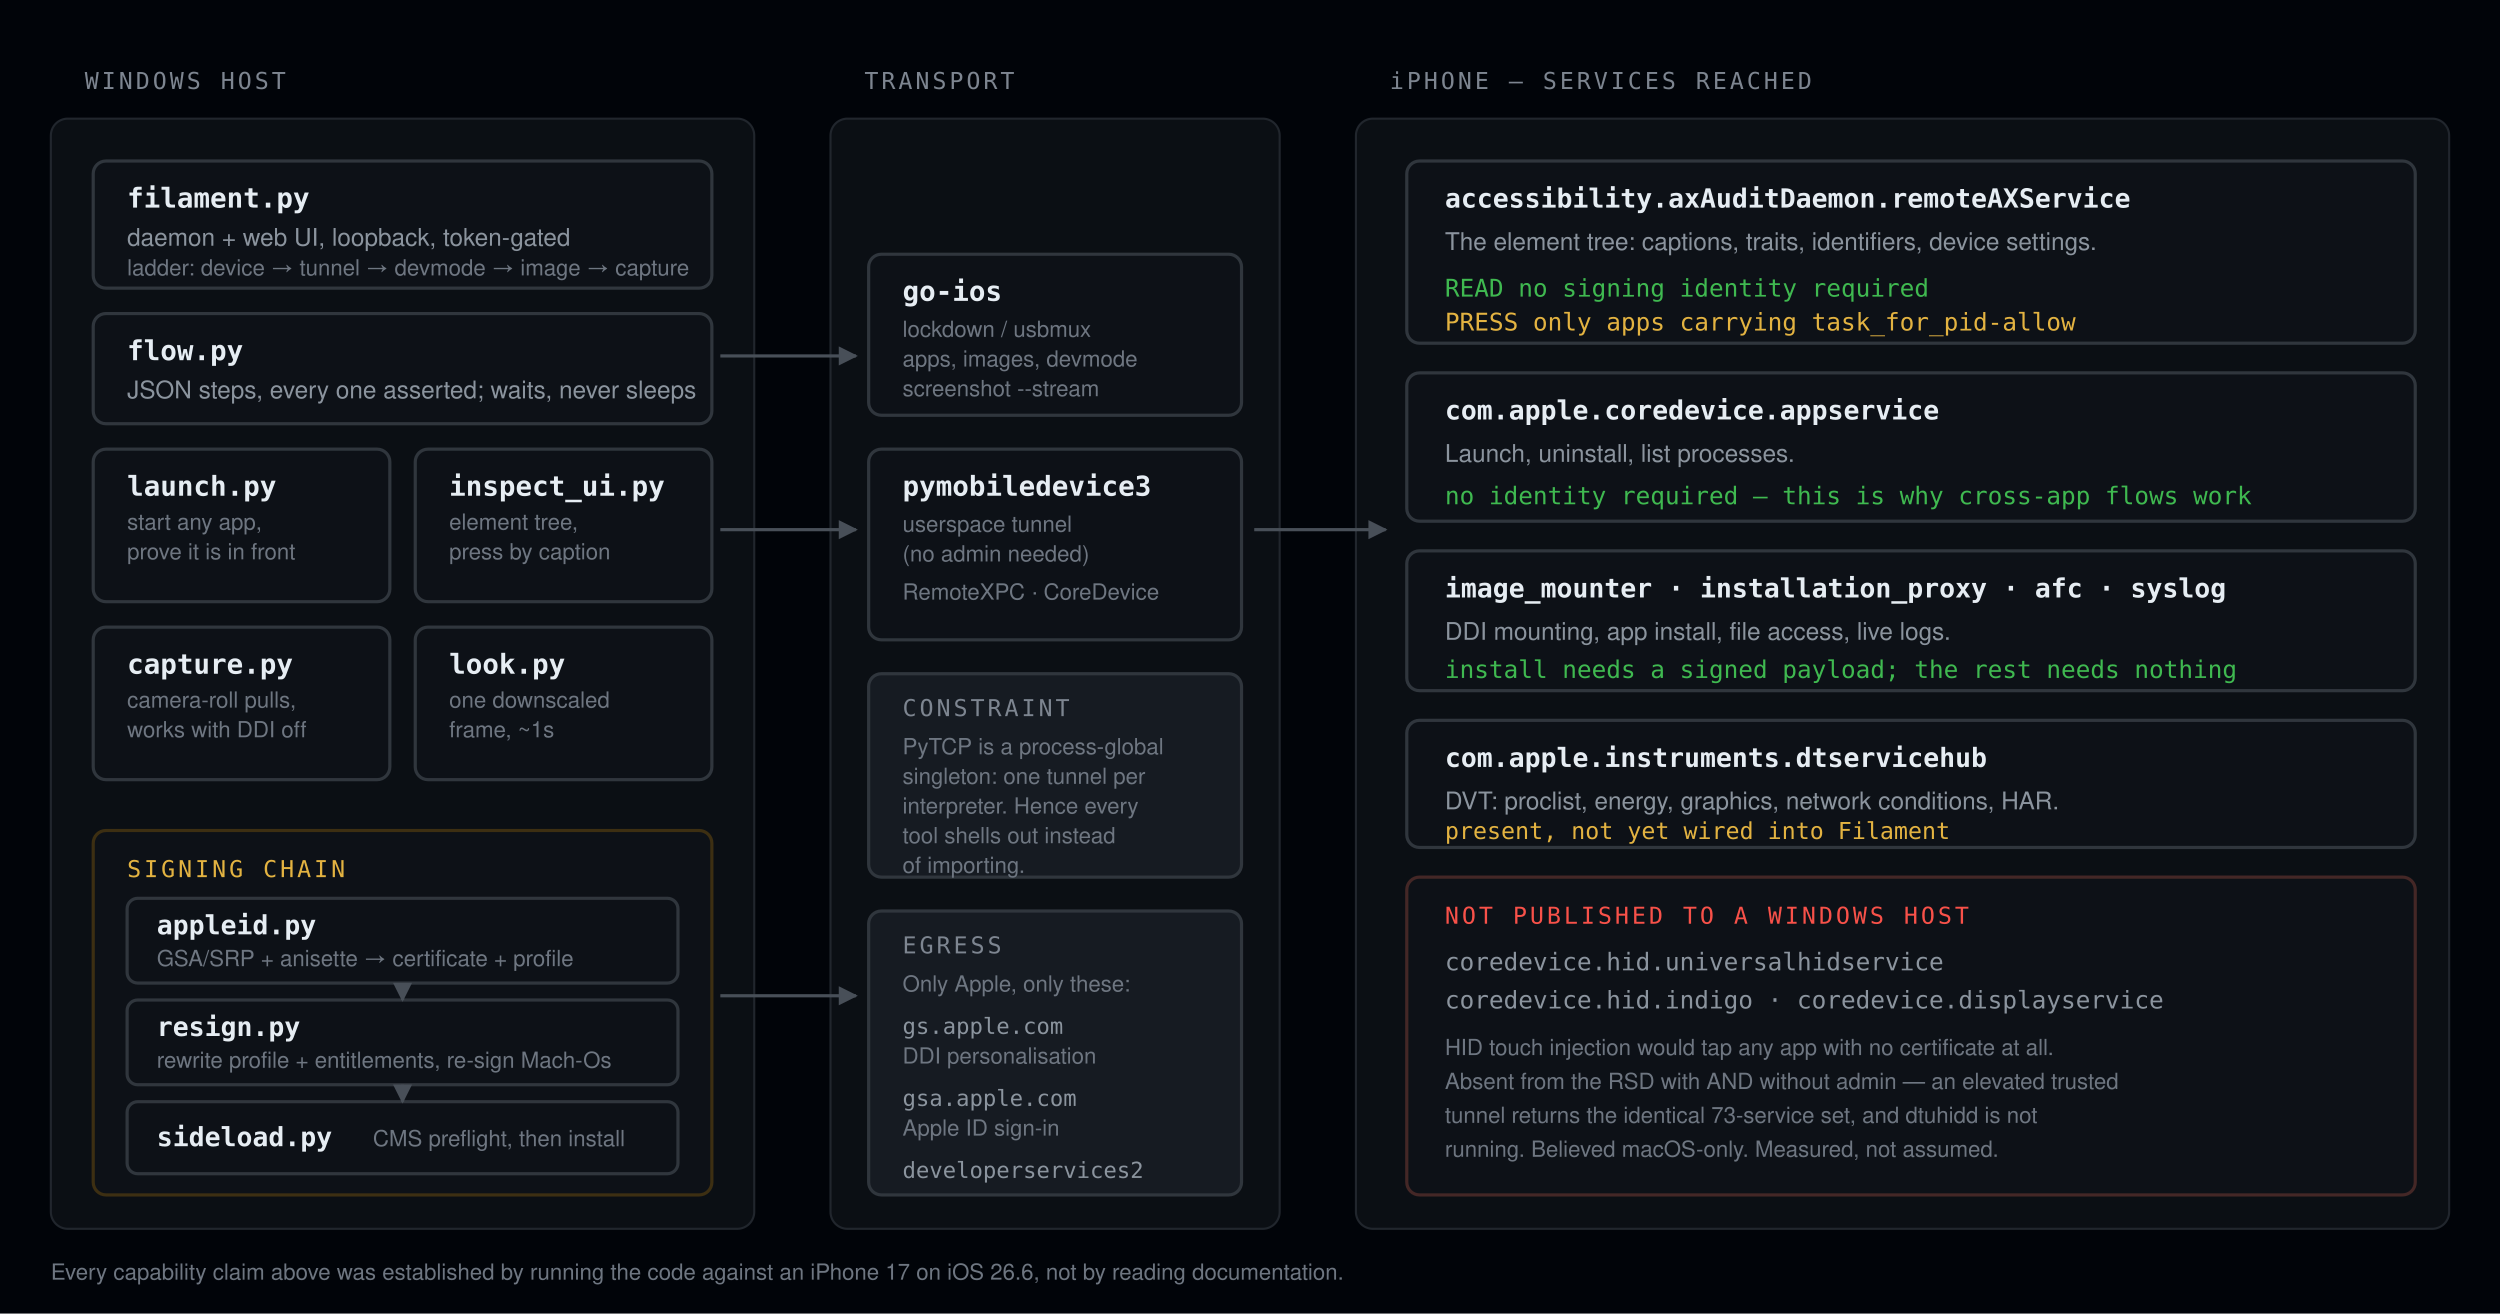
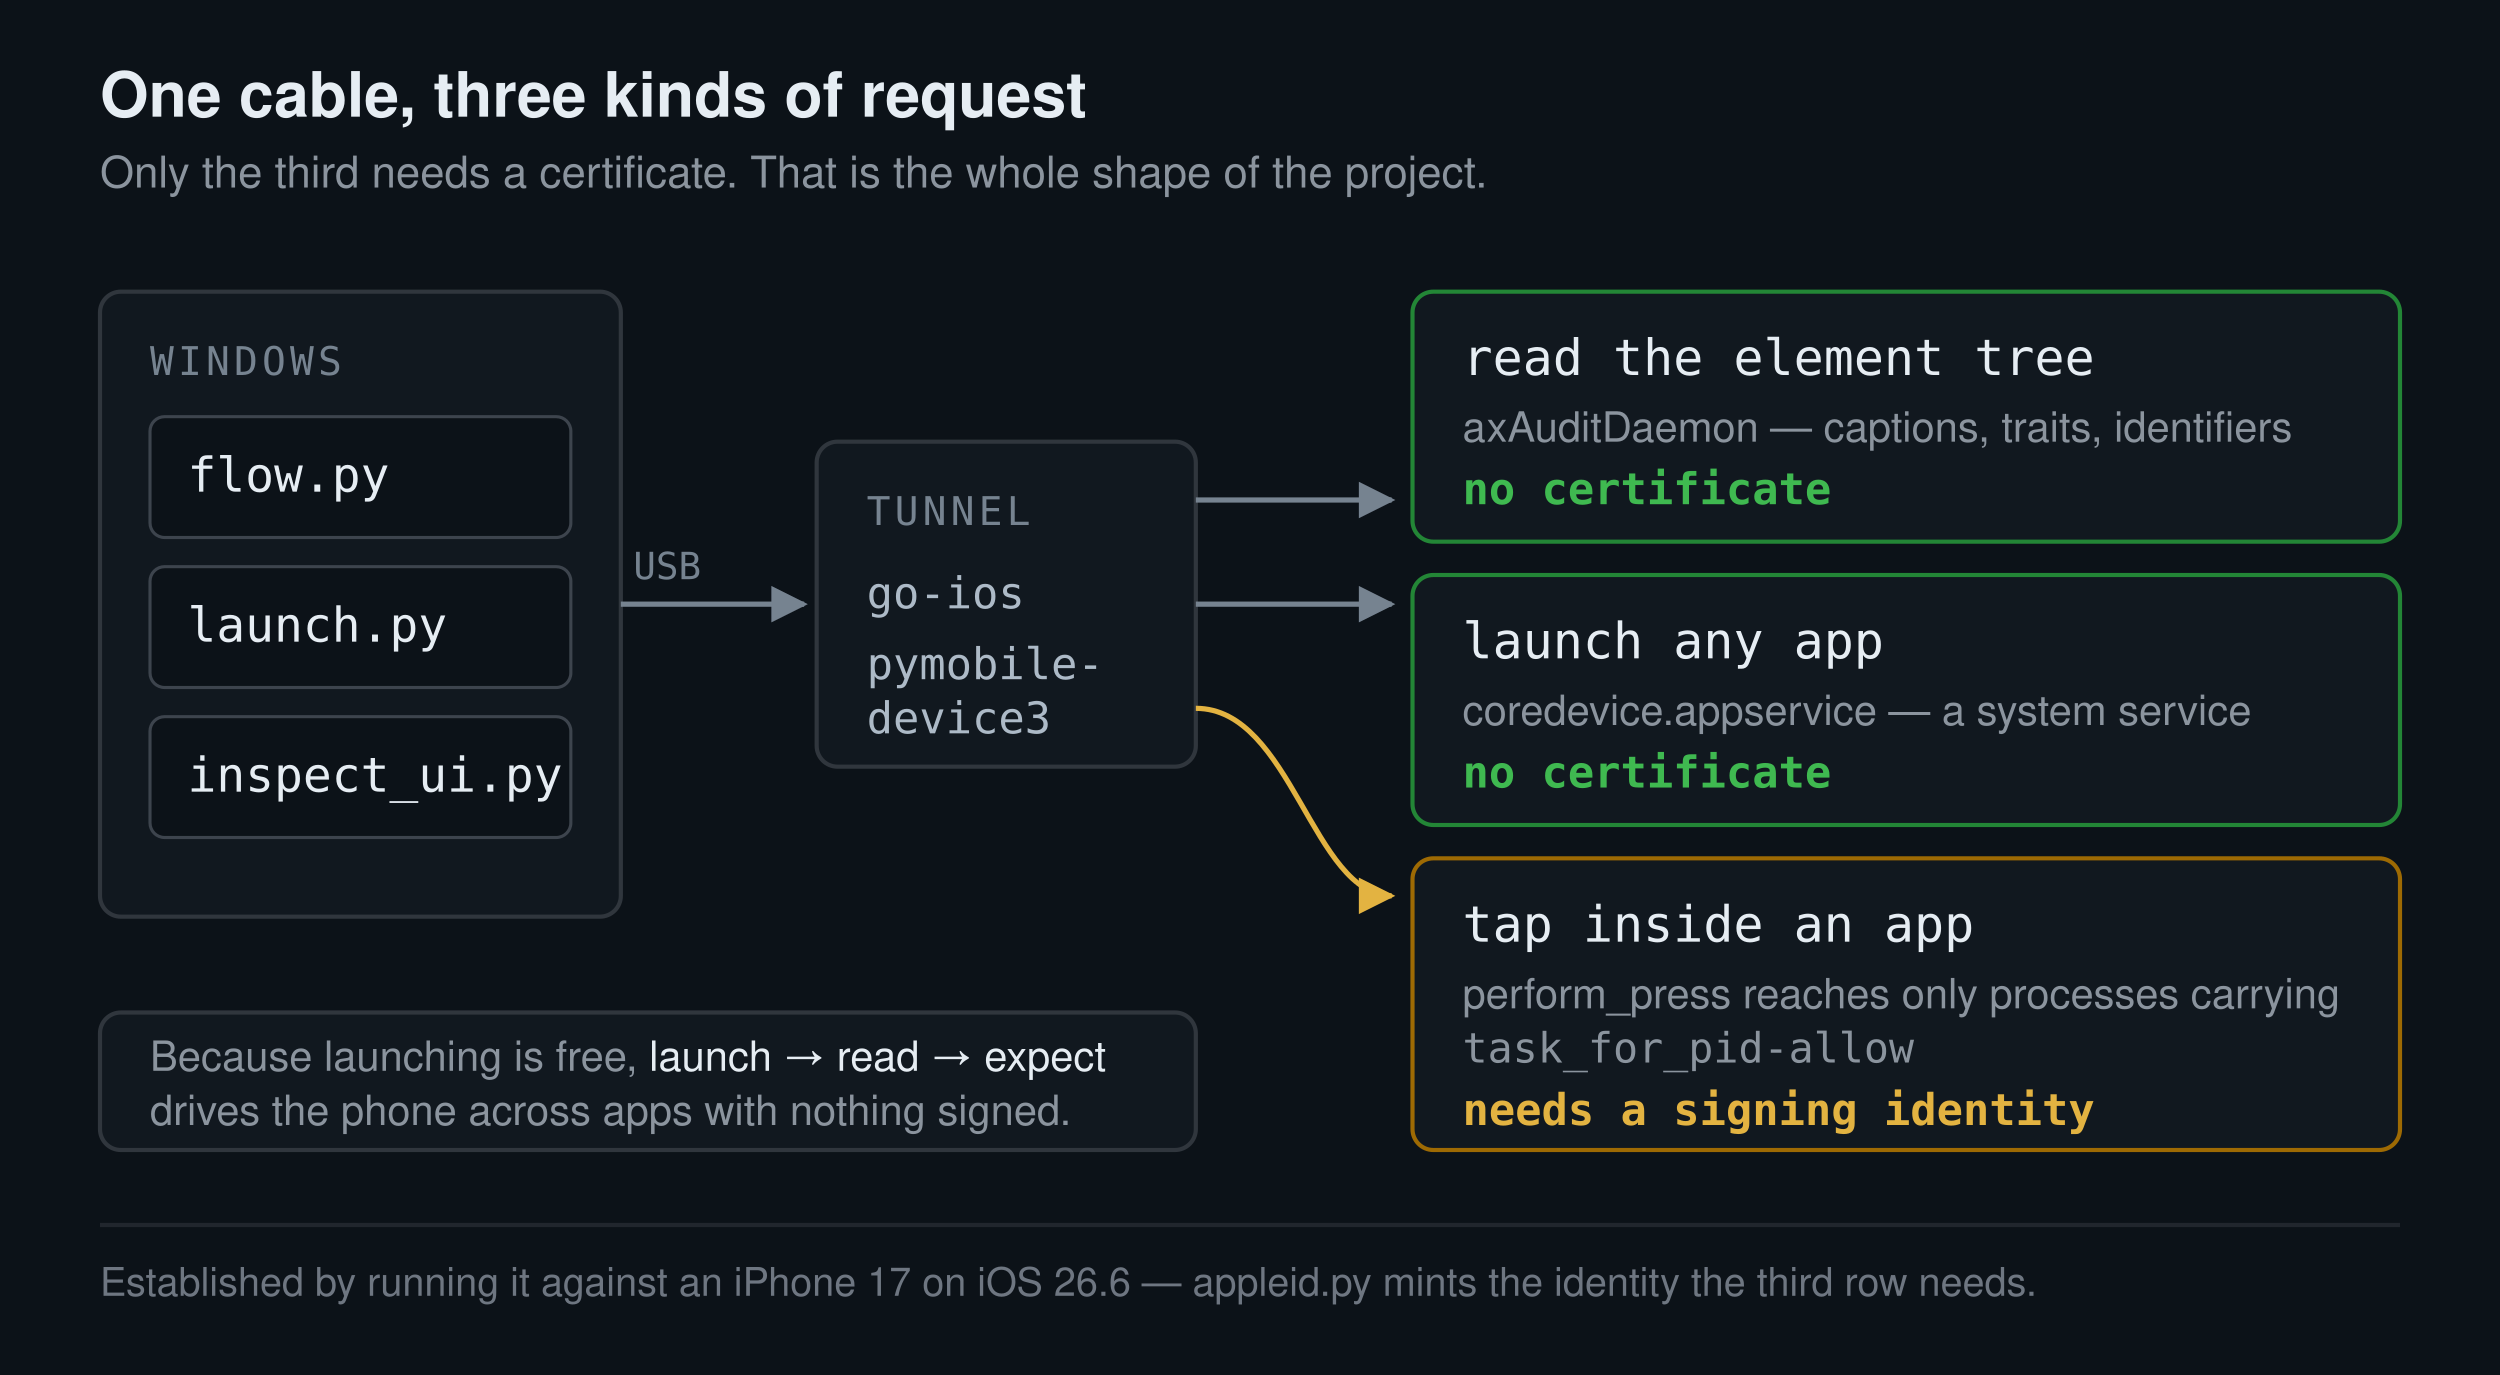
- <svg xmlns="http://www.w3.org/2000/svg" viewBox="0 0 1180 620" width="1180" height="620" role="img" aria-label="Filament architecture: host tools, transport, and the services they reach on the device">
+ <svg xmlns="http://www.w3.org/2000/svg" viewBox="0 0 1200 660" width="1200" height="660" role="img" aria-label="Reading the screen and launching apps need no signing identity; only tapping inside an app does.">
  <defs>
-     <marker id="a" viewBox="0 0 10 10" refX="9" refY="5" markerWidth="6" markerHeight="6" orient="auto">
-       <path d="M0 0 L10 5 L0 10 z" fill="#484f58" />
+     <marker id="arw" viewBox="0 0 10 10" refX="9" refY="5" markerWidth="7" markerHeight="7" orient="auto">
+       <path d="M0 0 L10 5 L0 10 z" fill="#768390" />
+     </marker>
+     <marker id="arwg" viewBox="0 0 10 10" refX="9" refY="5" markerWidth="7" markerHeight="7" orient="auto">
+       <path d="M0 0 L10 5 L0 10 z" fill="#e3b341" />
    </marker>
  </defs>
-   <rect width="1180" height="620" fill="#010409" />
-   <rect x="24" y="56" width="332" height="524" rx="8" fill="#0b0f14" stroke="#21262d" stroke-width="1" />
-   <rect x="392" y="56" width="212" height="524" rx="8" fill="#0b0f14" stroke="#21262d" stroke-width="1" />
-   <rect x="640" y="56" width="516" height="524" rx="8" fill="#0b0f14" stroke="#21262d" stroke-width="1" />
-   <g font-family="ui-monospace,SFMono-Regular,Consolas,monospace" font-size="11" fill="#7d8590" letter-spacing="1.4">
-     <text x="40" y="42">WINDOWS HOST</text>
-     <text x="408" y="42">TRANSPORT</text>
-     <text x="656" y="42">iPHONE — SERVICES REACHED</text>
-   </g>
-   <rect x="44" y="76" width="292" height="60" rx="6" fill="#0d1117" stroke="#30363d" stroke-width="1.5" />
-   <text x="60" y="98" font-family="ui-monospace,SFMono-Regular,Consolas,monospace" font-size="13" font-weight="600" fill="#e6edf3">filament.py</text>
-   <text x="60" y="116" font-family="-apple-system,Segoe UI,Helvetica,Arial,sans-serif" font-size="11.5" fill="#8b949e">daemon + web UI, loopback, token-gated</text>
-   <text x="60" y="130" font-family="-apple-system,Segoe UI,Helvetica,Arial,sans-serif" font-size="10.5" fill="#6e7681">ladder: device → tunnel → devmode → image → capture</text>
-   <rect x="44" y="148" width="292" height="52" rx="6" fill="#0d1117" stroke="#30363d" stroke-width="1.5" />
-   <text x="60" y="170" font-family="ui-monospace,SFMono-Regular,Consolas,monospace" font-size="13" font-weight="600" fill="#e6edf3">flow.py</text>
-   <text x="60" y="188" font-family="-apple-system,Segoe UI,Helvetica,Arial,sans-serif" font-size="11.5" fill="#8b949e">JSON steps, every one asserted; waits, never sleeps</text>
-   <rect x="44" y="212" width="140" height="72" rx="6" fill="#0d1117" stroke="#30363d" stroke-width="1.5" />
-   <text x="60" y="234" font-family="ui-monospace,SFMono-Regular,Consolas,monospace" font-size="13" font-weight="600" fill="#e6edf3">launch.py</text>
-   <text x="60" y="250" font-family="-apple-system,Segoe UI,Helvetica,Arial,sans-serif" font-size="10.5" fill="#6e7681">start any app,</text>
-   <text x="60" y="264" font-family="-apple-system,Segoe UI,Helvetica,Arial,sans-serif" font-size="10.5" fill="#6e7681">prove it is in front</text>
-   <rect x="196" y="212" width="140" height="72" rx="6" fill="#0d1117" stroke="#30363d" stroke-width="1.5" />
-   <text x="212" y="234" font-family="ui-monospace,SFMono-Regular,Consolas,monospace" font-size="13" font-weight="600" fill="#e6edf3">inspect_ui.py</text>
-   <text x="212" y="250" font-family="-apple-system,Segoe UI,Helvetica,Arial,sans-serif" font-size="10.5" fill="#6e7681">element tree,</text>
-   <text x="212" y="264" font-family="-apple-system,Segoe UI,Helvetica,Arial,sans-serif" font-size="10.5" fill="#6e7681">press by caption</text>
-   <rect x="44" y="296" width="140" height="72" rx="6" fill="#0d1117" stroke="#30363d" stroke-width="1.5" />
-   <text x="60" y="318" font-family="ui-monospace,SFMono-Regular,Consolas,monospace" font-size="13" font-weight="600" fill="#e6edf3">capture.py</text>
-   <text x="60" y="334" font-family="-apple-system,Segoe UI,Helvetica,Arial,sans-serif" font-size="10.5" fill="#6e7681">camera-roll pulls,</text>
-   <text x="60" y="348" font-family="-apple-system,Segoe UI,Helvetica,Arial,sans-serif" font-size="10.5" fill="#6e7681">works with DDI off</text>
-   <rect x="196" y="296" width="140" height="72" rx="6" fill="#0d1117" stroke="#30363d" stroke-width="1.5" />
-   <text x="212" y="318" font-family="ui-monospace,SFMono-Regular,Consolas,monospace" font-size="13" font-weight="600" fill="#e6edf3">look.py</text>
-   <text x="212" y="334" font-family="-apple-system,Segoe UI,Helvetica,Arial,sans-serif" font-size="10.5" fill="#6e7681">one downscaled</text>
-   <text x="212" y="348" font-family="-apple-system,Segoe UI,Helvetica,Arial,sans-serif" font-size="10.5" fill="#6e7681">frame, ~1s</text>
-   <rect x="44" y="392" width="292" height="172" rx="6" fill="#0d1117" stroke="#3d2f12" stroke-width="1.5" />
-   <text x="60" y="414" font-family="ui-monospace,SFMono-Regular,Consolas,monospace" font-size="11" fill="#e3b341" letter-spacing="1.4">SIGNING CHAIN</text>
-   <rect x="60" y="424" width="260" height="40" rx="5" fill="#0d1117" stroke="#30363d" stroke-width="1.5" />
-   <text x="74" y="441" font-family="ui-monospace,SFMono-Regular,Consolas,monospace" font-size="12.5" font-weight="600" fill="#e6edf3">appleid.py</text>
-   <text x="74" y="456" font-family="-apple-system,Segoe UI,Helvetica,Arial,sans-serif" font-size="10.5" fill="#6e7681">GSA/SRP + anisette → certificate + profile</text>
-   <rect x="60" y="472" width="260" height="40" rx="5" fill="#0d1117" stroke="#30363d" stroke-width="1.5" />
-   <text x="74" y="489" font-family="ui-monospace,SFMono-Regular,Consolas,monospace" font-size="12.5" font-weight="600" fill="#e6edf3">resign.py</text>
-   <text x="74" y="504" font-family="-apple-system,Segoe UI,Helvetica,Arial,sans-serif" font-size="10.5" fill="#6e7681">rewrite profile + entitlements, re-sign Mach-Os</text>
-   <rect x="60" y="520" width="260" height="34" rx="5" fill="#0d1117" stroke="#30363d" stroke-width="1.5" />
-   <text x="74" y="541" font-family="ui-monospace,SFMono-Regular,Consolas,monospace" font-size="12.5" font-weight="600" fill="#e6edf3">sideload.py</text>
-   <text x="176" y="541" font-family="-apple-system,Segoe UI,Helvetica,Arial,sans-serif" font-size="10.5" fill="#6e7681">CMS preflight, then install</text>
-   <path d="M190 464 v8" stroke="#484f58" stroke-width="1.5" marker-end="url(#a)" />
-   <path d="M190 512 v8" stroke="#484f58" stroke-width="1.5" marker-end="url(#a)" />
-   <rect x="410" y="120" width="176" height="76" rx="6" fill="#0d1117" stroke="#30363d" stroke-width="1.5" />
-   <text x="426" y="142" font-family="ui-monospace,SFMono-Regular,Consolas,monospace" font-size="13" font-weight="600" fill="#e6edf3">go-ios</text>
-   <text x="426" y="159" font-family="-apple-system,Segoe UI,Helvetica,Arial,sans-serif" font-size="10.5" fill="#6e7681">lockdown / usbmux</text>
-   <text x="426" y="173" font-family="-apple-system,Segoe UI,Helvetica,Arial,sans-serif" font-size="10.5" fill="#6e7681">apps, images, devmode</text>
-   <text x="426" y="187" font-family="-apple-system,Segoe UI,Helvetica,Arial,sans-serif" font-size="10.5" fill="#6e7681">screenshot --stream</text>
-   <rect x="410" y="212" width="176" height="90" rx="6" fill="#0d1117" stroke="#30363d" stroke-width="1.5" />
-   <text x="426" y="234" font-family="ui-monospace,SFMono-Regular,Consolas,monospace" font-size="13" font-weight="600" fill="#e6edf3">pymobiledevice3</text>
-   <text x="426" y="251" font-family="-apple-system,Segoe UI,Helvetica,Arial,sans-serif" font-size="10.5" fill="#6e7681">userspace tunnel</text>
-   <text x="426" y="265" font-family="-apple-system,Segoe UI,Helvetica,Arial,sans-serif" font-size="10.5" fill="#6e7681">(no admin needed)</text>
-   <text x="426" y="283" font-family="-apple-system,Segoe UI,Helvetica,Arial,sans-serif" font-size="10.5" fill="#6e7681">RemoteXPC · CoreDevice</text>
-   <rect x="410" y="318" width="176" height="96" rx="6" fill="#161b22" stroke="#30363d" stroke-width="1.5" />
-   <text x="426" y="338" font-family="ui-monospace,SFMono-Regular,Consolas,monospace" font-size="11" fill="#7d8590" letter-spacing="1.4">CONSTRAINT</text>
-   <text x="426" y="356" font-family="-apple-system,Segoe UI,Helvetica,Arial,sans-serif" font-size="10.5" fill="#6e7681">PyTCP is a process-global</text>
-   <text x="426" y="370" font-family="-apple-system,Segoe UI,Helvetica,Arial,sans-serif" font-size="10.5" fill="#6e7681">singleton: one tunnel per</text>
-   <text x="426" y="384" font-family="-apple-system,Segoe UI,Helvetica,Arial,sans-serif" font-size="10.5" fill="#6e7681">interpreter. Hence every</text>
-   <text x="426" y="398" font-family="-apple-system,Segoe UI,Helvetica,Arial,sans-serif" font-size="10.5" fill="#6e7681">tool shells out instead</text>
-   <text x="426" y="412" font-family="-apple-system,Segoe UI,Helvetica,Arial,sans-serif" font-size="10.5" fill="#6e7681">of importing.</text>
-   <rect x="410" y="430" width="176" height="134" rx="6" fill="#161b22" stroke="#30363d" stroke-width="1.5" />
-   <text x="426" y="450" font-family="ui-monospace,SFMono-Regular,Consolas,monospace" font-size="11" fill="#7d8590" letter-spacing="1.4">EGRESS</text>
-   <text x="426" y="468" font-family="-apple-system,Segoe UI,Helvetica,Arial,sans-serif" font-size="10.5" fill="#6e7681">Only Apple, only these:</text>
-   <text x="426" y="488" font-family="ui-monospace,SFMono-Regular,Consolas,monospace" font-size="10.5" fill="#8b949e">gs.apple.com</text>
-   <text x="426" y="502" font-family="-apple-system,Segoe UI,Helvetica,Arial,sans-serif" font-size="10.5" fill="#6e7681">DDI personalisation</text>
-   <text x="426" y="522" font-family="ui-monospace,SFMono-Regular,Consolas,monospace" font-size="10.5" fill="#8b949e">gsa.apple.com</text>
-   <text x="426" y="536" font-family="-apple-system,Segoe UI,Helvetica,Arial,sans-serif" font-size="10.5" fill="#6e7681">Apple ID sign-in</text>
-   <text x="426" y="556" font-family="ui-monospace,SFMono-Regular,Consolas,monospace" font-size="10.5" fill="#8b949e">developerservices2</text>
-   <path d="M340 168 H 404" stroke="#484f58" stroke-width="1.5" marker-end="url(#a)" />
-   <path d="M340 250 H 404" stroke="#484f58" stroke-width="1.5" marker-end="url(#a)" />
-   <path d="M340 470 H 404" stroke="#484f58" stroke-width="1.5" marker-end="url(#a)" />
-   <path d="M592 250 H 654" stroke="#484f58" stroke-width="1.5" marker-end="url(#a)" />
-   <rect x="664" y="76" width="476" height="86" rx="6" fill="#0d1117" stroke="#30363d" stroke-width="1.5" />
-   <text x="682" y="98" font-family="ui-monospace,SFMono-Regular,Consolas,monospace" font-size="12.5" font-weight="600" fill="#e6edf3">accessibility.axAuditDaemon.remoteAXService</text>
-   <text x="682" y="118" font-family="-apple-system,Segoe UI,Helvetica,Arial,sans-serif" font-size="11.5" fill="#8b949e">The element tree: captions, traits, identifiers, device settings.</text>
-   <text x="682" y="140" font-family="ui-monospace,SFMono-Regular,Consolas,monospace" font-size="11.5" fill="#3fb950">READ   no signing identity required</text>
-   <text x="682" y="156" font-family="ui-monospace,SFMono-Regular,Consolas,monospace" font-size="11.5" fill="#e3b341">PRESS  only apps carrying task_for_pid-allow</text>
-   <rect x="664" y="176" width="476" height="70" rx="6" fill="#0d1117" stroke="#30363d" stroke-width="1.5" />
-   <text x="682" y="198" font-family="ui-monospace,SFMono-Regular,Consolas,monospace" font-size="12.5" font-weight="600" fill="#e6edf3">com.apple.coredevice.appservice</text>
-   <text x="682" y="218" font-family="-apple-system,Segoe UI,Helvetica,Arial,sans-serif" font-size="11.5" fill="#8b949e">Launch, uninstall, list processes.</text>
-   <text x="682" y="238" font-family="ui-monospace,SFMono-Regular,Consolas,monospace" font-size="11.5" fill="#3fb950">no identity required — this is why cross-app flows work</text>
-   <rect x="664" y="260" width="476" height="66" rx="6" fill="#0d1117" stroke="#30363d" stroke-width="1.5" />
-   <text x="682" y="282" font-family="ui-monospace,SFMono-Regular,Consolas,monospace" font-size="12.5" font-weight="600" fill="#e6edf3">image_mounter · installation_proxy · afc · syslog</text>
-   <text x="682" y="302" font-family="-apple-system,Segoe UI,Helvetica,Arial,sans-serif" font-size="11.5" fill="#8b949e">DDI mounting, app install, file access, live logs.</text>
-   <text x="682" y="320" font-family="ui-monospace,SFMono-Regular,Consolas,monospace" font-size="11.5" fill="#3fb950">install needs a signed payload; the rest needs nothing</text>
-   <rect x="664" y="340" width="476" height="60" rx="6" fill="#0d1117" stroke="#30363d" stroke-width="1.5" />
-   <text x="682" y="362" font-family="ui-monospace,SFMono-Regular,Consolas,monospace" font-size="12.5" font-weight="600" fill="#e6edf3">com.apple.instruments.dtservicehub</text>
-   <text x="682" y="382" font-family="-apple-system,Segoe UI,Helvetica,Arial,sans-serif" font-size="11.5" fill="#8b949e">DVT: proclist, energy, graphics, network conditions, HAR.</text>
-   <text x="682" y="396" font-family="ui-monospace,SFMono-Regular,Consolas,monospace" font-size="11" fill="#e3b341">present, not yet wired into Filament</text>
-   <rect x="664" y="414" width="476" height="150" rx="6" fill="#0d1117" stroke="#442726" stroke-width="1.5" />
-   <text x="682" y="436" font-family="ui-monospace,SFMono-Regular,Consolas,monospace" font-size="11" fill="#f85149" letter-spacing="1.4">NOT PUBLISHED TO A WINDOWS HOST</text>
-   <text x="682" y="458" font-family="ui-monospace,SFMono-Regular,Consolas,monospace" font-size="11.5" fill="#8b949e">coredevice.hid.universalhidservice</text>
-   <text x="682" y="476" font-family="ui-monospace,SFMono-Regular,Consolas,monospace" font-size="11.5" fill="#8b949e">coredevice.hid.indigo · coredevice.displayservice</text>
-   <text x="682" y="498" font-family="-apple-system,Segoe UI,Helvetica,Arial,sans-serif" font-size="10.5" fill="#6e7681">HID touch injection would tap any app with no certificate at all.</text>
-   <text x="682" y="514" font-family="-apple-system,Segoe UI,Helvetica,Arial,sans-serif" font-size="10.5" fill="#6e7681">Absent from the RSD with AND without admin — an elevated trusted</text>
-   <text x="682" y="530" font-family="-apple-system,Segoe UI,Helvetica,Arial,sans-serif" font-size="10.5" fill="#6e7681">tunnel returns the identical 73-service set, and dtuhidd is not</text>
-   <text x="682" y="546" font-family="-apple-system,Segoe UI,Helvetica,Arial,sans-serif" font-size="10.5" fill="#6e7681">running. Believed macOS-only. Measured, not assumed.</text>
-   <text x="24" y="604" font-family="-apple-system,Segoe UI,Helvetica,Arial,sans-serif" font-size="10.5" fill="#6e7681">Every capability claim above was established by running the code against an iPhone 17 on iOS 26.6, not by reading documentation.</text>
+   <rect width="1200" height="660" fill="#0c1218" />
+   <text x="48" y="56" font-family="-apple-system,Segoe UI,Helvetica,Arial,sans-serif" font-size="30" font-weight="600" fill="#e6edf3">One cable, three kinds of request</text>
+   <text x="48" y="90" font-family="-apple-system,Segoe UI,Helvetica,Arial,sans-serif" font-size="21" fill="#8b949e">Only the third needs a certificate. That is the whole shape of the project.</text>
+   <rect x="48" y="140" width="250" height="300" rx="10" fill="#11181f" stroke="#30363d" stroke-width="2" />
+   <text x="72" y="180" font-family="ui-monospace,Consolas,monospace" font-size="19" fill="#768390" letter-spacing="2">WINDOWS</text>
+   <rect x="72" y="200" width="202" height="58" rx="7" fill="#0c1218" stroke="#3d444d" stroke-width="1.5" />
+   <text x="90" y="236" font-family="ui-monospace,Consolas,monospace" font-size="23" fill="#e6edf3">flow.py</text>
+   <rect x="72" y="272" width="202" height="58" rx="7" fill="#0c1218" stroke="#3d444d" stroke-width="1.5" />
+   <text x="90" y="308" font-family="ui-monospace,Consolas,monospace" font-size="23" fill="#e6edf3">launch.py</text>
+   <rect x="72" y="344" width="202" height="58" rx="7" fill="#0c1218" stroke="#3d444d" stroke-width="1.5" />
+   <text x="90" y="380" font-family="ui-monospace,Consolas,monospace" font-size="23" fill="#e6edf3">inspect_ui.py</text>
+   <rect x="392" y="212" width="182" height="156" rx="10" fill="#11181f" stroke="#30363d" stroke-width="2" />
+   <text x="416" y="252" font-family="ui-monospace,Consolas,monospace" font-size="19" fill="#768390" letter-spacing="2">TUNNEL</text>
+   <text x="416" y="292" font-family="ui-monospace,Consolas,monospace" font-size="21" fill="#adbac7">go-ios</text>
+   <text x="416" y="326" font-family="ui-monospace,Consolas,monospace" font-size="21" fill="#adbac7">pymobile-</text>
+   <text x="416" y="352" font-family="ui-monospace,Consolas,monospace" font-size="21" fill="#adbac7">device3</text>
+   <path d="M298 290 H 386" stroke="#768390" stroke-width="2.5" marker-end="url(#arw)" />
+   <text x="304" y="278" font-family="ui-monospace,Consolas,monospace" font-size="18" fill="#768390">USB</text>
+   <path d="M574 240 H 668" stroke="#768390" stroke-width="2.5" marker-end="url(#arw)" />
+   <path d="M574 290 H 668" stroke="#768390" stroke-width="2.5" marker-end="url(#arw)" />
+   <path d="M574 340 C 620 340, 630 430, 668 430" fill="none" stroke="#e3b341" stroke-width="2.5" marker-end="url(#arwg)" />
+   <rect x="678" y="140" width="474" height="120" rx="10" fill="#11181f" stroke="#238636" stroke-width="2" />
+   <text x="702" y="180" font-family="ui-monospace,Consolas,monospace" font-size="24" fill="#e6edf3">read the element tree</text>
+   <text x="702" y="212" font-family="-apple-system,Segoe UI,Helvetica,Arial,sans-serif" font-size="20" fill="#8b949e">axAuditDaemon — captions, traits, identifiers</text>
+   <text x="702" y="242" font-family="ui-monospace,Consolas,monospace" font-size="21" font-weight="600" fill="#3fb950">no certificate</text>
+   <rect x="678" y="276" width="474" height="120" rx="10" fill="#11181f" stroke="#238636" stroke-width="2" />
+   <text x="702" y="316" font-family="ui-monospace,Consolas,monospace" font-size="24" fill="#e6edf3">launch any app</text>
+   <text x="702" y="348" font-family="-apple-system,Segoe UI,Helvetica,Arial,sans-serif" font-size="20" fill="#8b949e">coredevice.appservice — a system service</text>
+   <text x="702" y="378" font-family="ui-monospace,Consolas,monospace" font-size="21" font-weight="600" fill="#3fb950">no certificate</text>
+   <rect x="678" y="412" width="474" height="140" rx="10" fill="#11181f" stroke="#9e6a03" stroke-width="2" />
+   <text x="702" y="452" font-family="ui-monospace,Consolas,monospace" font-size="24" fill="#e6edf3">tap inside an app</text>
+   <text x="702" y="484" font-family="-apple-system,Segoe UI,Helvetica,Arial,sans-serif" font-size="20" fill="#8b949e">perform_press reaches only processes carrying</text>
+   <text x="702" y="510" font-family="ui-monospace,Consolas,monospace" font-size="20" fill="#8b949e">task_for_pid-allow</text>
+   <text x="702" y="540" font-family="ui-monospace,Consolas,monospace" font-size="21" font-weight="600" fill="#e3b341">needs a signing identity</text>
+   <rect x="48" y="486" width="526" height="66" rx="10" fill="#11181f" stroke="#30363d" stroke-width="2" />
+   <text x="72" y="514" font-family="-apple-system,Segoe UI,Helvetica,Arial,sans-serif" font-size="20" fill="#8b949e">Because launching is free, <tspan fill="#e6edf3">launch → read → expect</tspan>
+   </text>
+   <text x="72" y="540" font-family="-apple-system,Segoe UI,Helvetica,Arial,sans-serif" font-size="20" fill="#8b949e">drives the phone across apps with nothing signed.</text>
+   <path d="M48 588 H 1152" stroke="#21262d" stroke-width="2" />
+   <text x="48" y="622" font-family="-apple-system,Segoe UI,Helvetica,Arial,sans-serif" font-size="19" fill="#6e7681">Established by running it against an iPhone 17 on iOS 26.6 — appleid.py mints the identity the third row needs.</text>
</svg>
